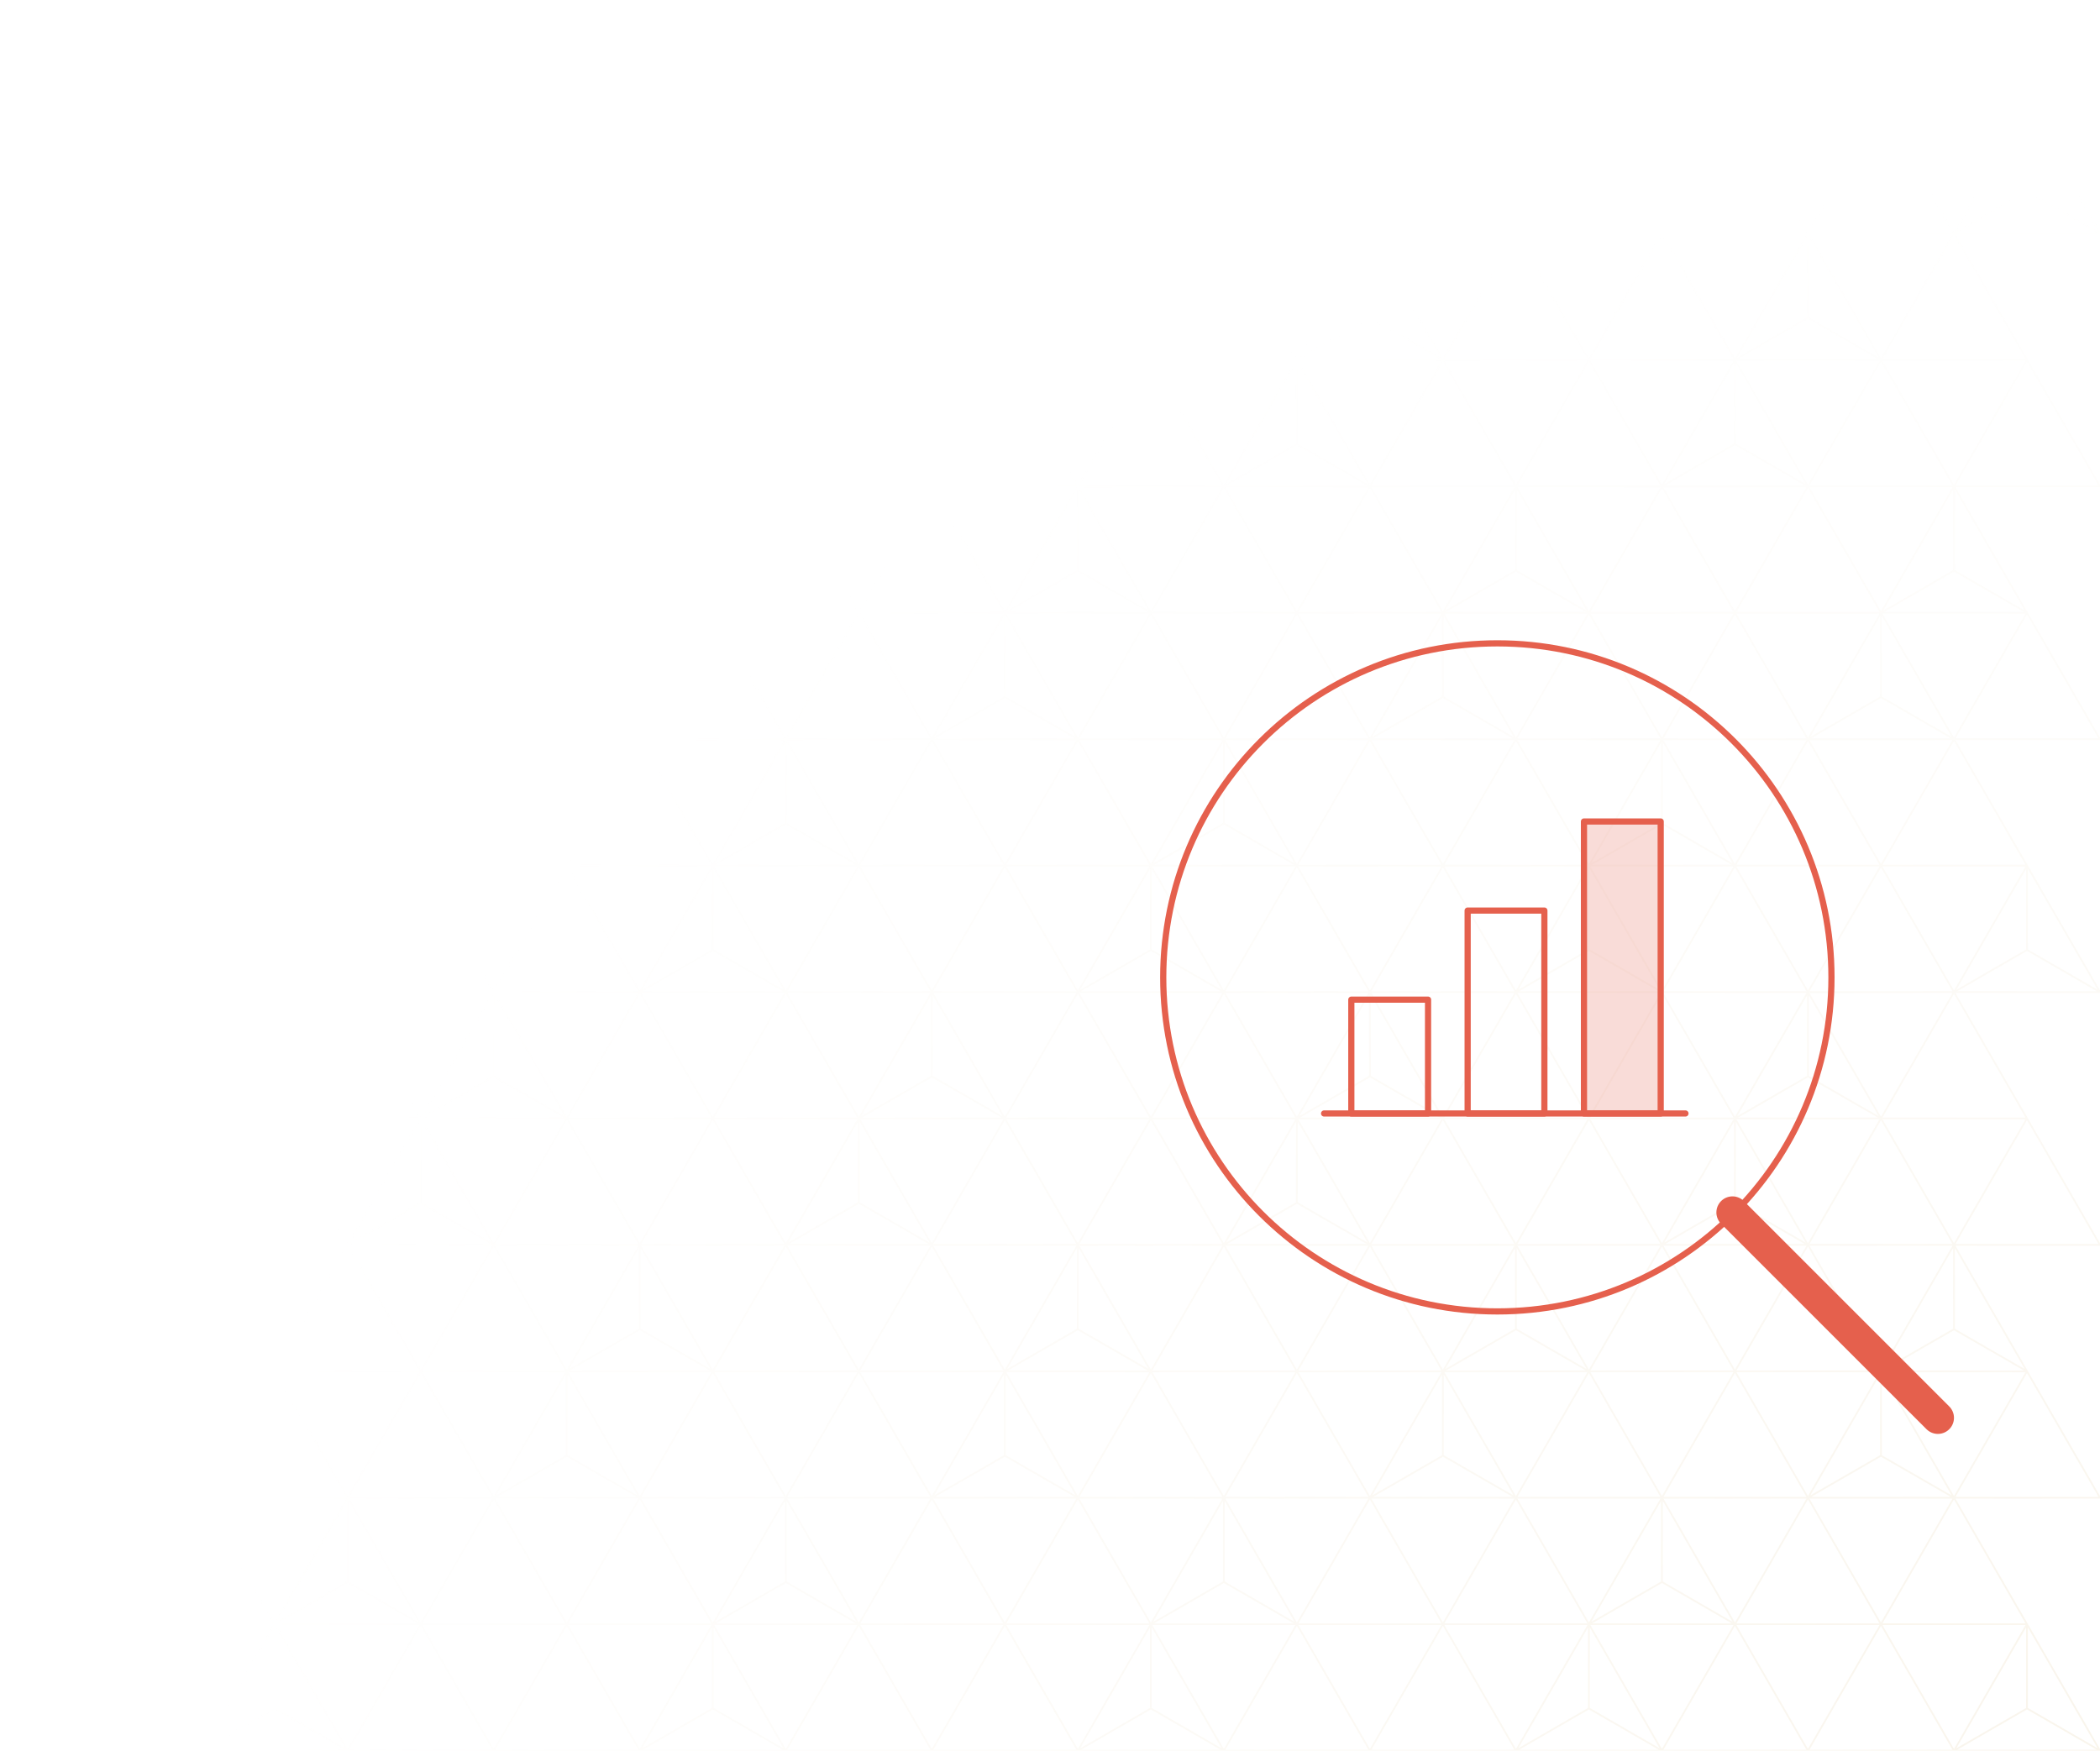
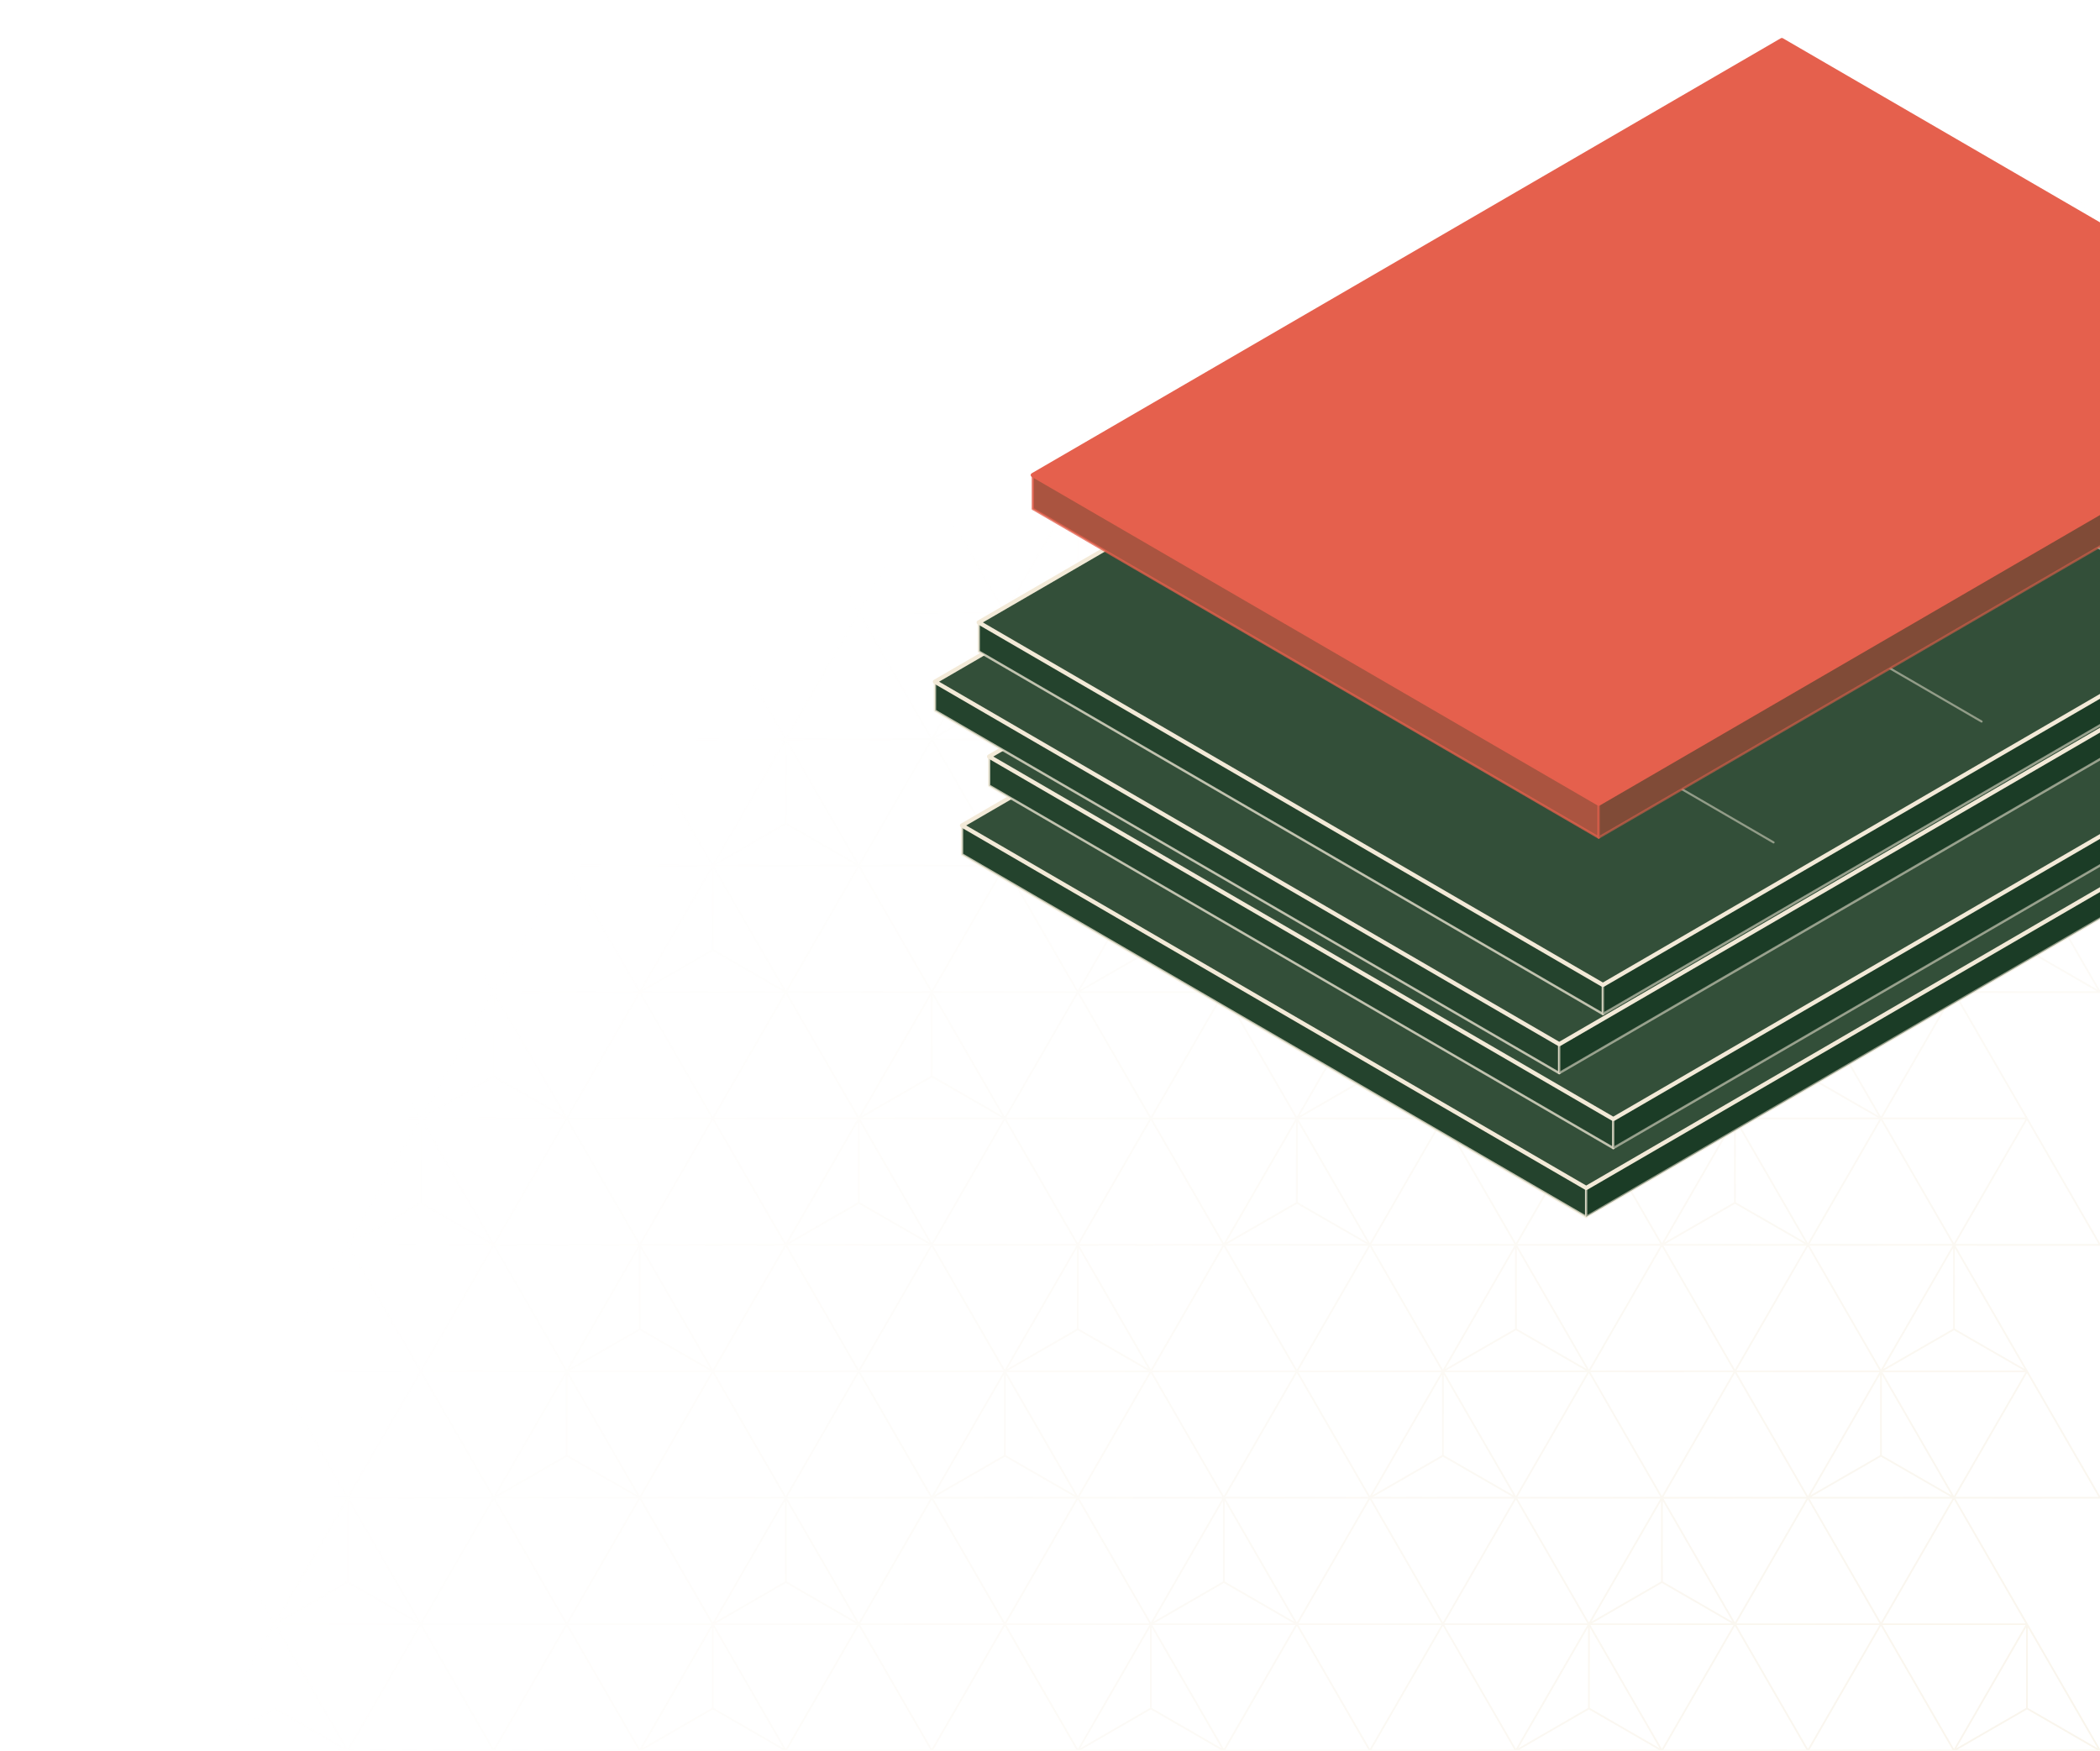
<svg xmlns="http://www.w3.org/2000/svg" width="1697" height="1415" viewBox="0 0 1697 1415" fill="none">
  <defs>
    <radialGradient id="fade" cx="1" cy="1" r="1.05" gradientUnits="objectBoundingBox">
      <stop offset="0" stop-color="#fff" stop-opacity="0.5" />
      <stop offset="0.45" stop-color="#fff" stop-opacity="0.22" />
      <stop offset="0.85" stop-color="#fff" stop-opacity="0" />
    </radialGradient>
    <mask id="m">
      <rect width="1697" height="1415" fill="url(#fade)" />
    </mask>
  </defs>
  <g mask="url(#m)" stroke="#f3ead8" stroke-width="1.4" stroke-linecap="round">
    <path d="M1697 1415L1579 1415 M1579 1415L1638 1312.8 M1638 1312.8L1697 1415 M1697 1415L1638 1380.9 M1579 1415L1638 1380.9 M1638 1312.8L1638 1380.9 M1579 1415L1461 1415 M1461 1415L1520 1312.8 M1520 1312.8L1579 1415 M1461 1415L1343 1415 M1343 1415L1402 1312.8 M1402 1312.8L1461 1415 M1343 1415L1225 1415 M1225 1415L1284 1312.8 M1284 1312.8L1343 1415 M1343 1415L1284 1380.9 M1225 1415L1284 1380.9 M1284 1312.8L1284 1380.9 M1225 1415L1107 1415 M1107 1415L1166 1312.8 M1166 1312.8L1225 1415 M1107 1415L989 1415 M989 1415L1048 1312.8 M1048 1312.8L1107 1415 M989 1415L871 1415 M871 1415L930 1312.8 M930 1312.8L989 1415 M989 1415L930 1380.9 M871 1415L930 1380.9 M930 1312.8L930 1380.9 M871 1415L753 1415 M753 1415L812 1312.8 M812 1312.8L871 1415 M753 1415L635 1415 M635 1415L694 1312.8 M694 1312.8L753 1415 M635 1415L517 1415 M517 1415L576 1312.8 M576 1312.8L635 1415 M635 1415L576 1380.9 M517 1415L576 1380.9 M576 1312.8L576 1380.9 M517 1415L399 1415 M399 1415L458 1312.8 M458 1312.8L517 1415 M399 1415L281 1415 M281 1415L340 1312.8 M340 1312.8L399 1415 M281 1415L163 1415 M163 1415L222 1312.8 M222 1312.8L281 1415 M281 1415L222 1380.9 M163 1415L222 1380.9 M222 1312.8L222 1380.9 M163 1415L45 1415 M45 1415L104 1312.8 M104 1312.8L163 1415 M45 1415L-73 1415 M-73 1415L-14 1312.8 M-14 1312.8L45 1415 M-73 1415L-191 1415 M-191 1415L-132 1312.8 M-132 1312.8L-73 1415 M-73 1415L-132 1380.9 M-191 1415L-132 1380.9 M-132 1312.8L-132 1380.9 M-191 1415L-309 1415 M-309 1415L-250 1312.8 M-250 1312.8L-191 1415 M1638 1312.8L1520 1312.8 M1520 1312.8L1579 1210.6 M1579 1210.6L1638 1312.8 M1520 1312.8L1402 1312.8 M1402 1312.8L1461 1210.6 M1461 1210.6L1520 1312.8 M1402 1312.8L1284 1312.8 M1284 1312.8L1343 1210.6 M1343 1210.6L1402 1312.8 M1402 1312.8L1343 1278.7 M1284 1312.8L1343 1278.7 M1343 1210.6L1343 1278.7 M1284 1312.8L1166 1312.8 M1166 1312.8L1225 1210.6 M1225 1210.6L1284 1312.8 M1166 1312.8L1048 1312.8 M1048 1312.8L1107 1210.6 M1107 1210.6L1166 1312.8 M1048 1312.8L930 1312.8 M930 1312.8L989 1210.6 M989 1210.6L1048 1312.8 M1048 1312.8L989 1278.7 M930 1312.8L989 1278.7 M989 1210.6L989 1278.7 M930 1312.8L812 1312.8 M812 1312.8L871 1210.6 M871 1210.6L930 1312.8 M812 1312.8L694 1312.8 M694 1312.8L753 1210.6 M753 1210.6L812 1312.8 M694 1312.8L576 1312.8 M576 1312.8L635 1210.6 M635 1210.6L694 1312.8 M694 1312.8L635 1278.7 M576 1312.8L635 1278.7 M635 1210.6L635 1278.7 M576 1312.8L458 1312.8 M458 1312.8L517 1210.6 M517 1210.6L576 1312.8 M458 1312.8L340 1312.8 M340 1312.8L399 1210.6 M399 1210.6L458 1312.8 M340 1312.8L222 1312.8 M222 1312.8L281 1210.6 M281 1210.6L340 1312.8 M340 1312.8L281 1278.7 M222 1312.8L281 1278.7 M281 1210.6L281 1278.7 M222 1312.8L104 1312.8 M104 1312.8L163 1210.6 M163 1210.6L222 1312.8 M104 1312.8L-14 1312.8 M-14 1312.8L45 1210.6 M45 1210.6L104 1312.8 M-14 1312.8L-132 1312.8 M-132 1312.8L-73 1210.6 M-73 1210.6L-14 1312.8 M-14 1312.8L-73 1278.7 M-132 1312.8L-73 1278.7 M-73 1210.6L-73 1278.7 M-132 1312.8L-250 1312.8 M-250 1312.8L-191 1210.6 M-191 1210.6L-132 1312.8 M-250 1312.8L-368 1312.8 M-368 1312.8L-309 1210.6 M-309 1210.6L-250 1312.8 M1697 1210.6L1579 1210.6 M1579 1210.6L1638 1108.4 M1638 1108.4L1697 1210.6 M1579 1210.6L1461 1210.6 M1461 1210.6L1520 1108.4 M1520 1108.4L1579 1210.6 M1579 1210.6L1520 1176.6 M1461 1210.6L1520 1176.6 M1520 1108.4L1520 1176.6 M1461 1210.6L1343 1210.6 M1343 1210.6L1402 1108.4 M1402 1108.4L1461 1210.6 M1343 1210.6L1225 1210.6 M1225 1210.6L1284 1108.4 M1284 1108.4L1343 1210.6 M1225 1210.6L1107 1210.6 M1107 1210.6L1166 1108.4 M1166 1108.4L1225 1210.6 M1225 1210.6L1166 1176.6 M1107 1210.6L1166 1176.6 M1166 1108.4L1166 1176.6 M1107 1210.6L989 1210.6 M989 1210.6L1048 1108.4 M1048 1108.4L1107 1210.6 M989 1210.6L871 1210.6 M871 1210.6L930 1108.4 M930 1108.4L989 1210.6 M871 1210.6L753 1210.6 M753 1210.6L812 1108.4 M812 1108.4L871 1210.6 M871 1210.6L812 1176.6 M753 1210.6L812 1176.6 M812 1108.4L812 1176.6 M753 1210.6L635 1210.6 M635 1210.6L694 1108.4 M694 1108.4L753 1210.6 M635 1210.6L517 1210.6 M517 1210.6L576 1108.4 M576 1108.4L635 1210.6 M517 1210.6L399 1210.6 M399 1210.6L458 1108.4 M458 1108.4L517 1210.6 M517 1210.6L458 1176.6 M399 1210.6L458 1176.6 M458 1108.4L458 1176.6 M399 1210.6L281 1210.6 M281 1210.6L340 1108.4 M340 1108.4L399 1210.6 M281 1210.6L163 1210.6 M163 1210.6L222 1108.4 M222 1108.4L281 1210.6 M163 1210.6L45 1210.6 M45 1210.6L104 1108.4 M104 1108.4L163 1210.6 M163 1210.6L104 1176.6 M45 1210.6L104 1176.6 M104 1108.4L104 1176.6 M45 1210.6L-73 1210.6 M-73 1210.6L-14 1108.4 M-14 1108.4L45 1210.6 M-73 1210.6L-191 1210.6 M-191 1210.6L-132 1108.4 M-132 1108.4L-73 1210.6 M-191 1210.6L-309 1210.6 M-309 1210.6L-250 1108.4 M-250 1108.4L-191 1210.6 M-191 1210.6L-250 1176.6 M-309 1210.6L-250 1176.6 M-250 1108.4L-250 1176.6 M1638 1108.4L1520 1108.4 M1520 1108.4L1579 1006.2 M1579 1006.2L1638 1108.4 M1638 1108.4L1579 1074.4 M1520 1108.4L1579 1074.4 M1579 1006.2L1579 1074.4 M1520 1108.4L1402 1108.4 M1402 1108.4L1461 1006.2 M1461 1006.2L1520 1108.4 M1402 1108.4L1284 1108.4 M1284 1108.4L1343 1006.2 M1343 1006.2L1402 1108.4 M1284 1108.4L1166 1108.4 M1166 1108.4L1225 1006.2 M1225 1006.2L1284 1108.4 M1284 1108.4L1225 1074.4 M1166 1108.4L1225 1074.4 M1225 1006.2L1225 1074.4 M1166 1108.4L1048 1108.4 M1048 1108.4L1107 1006.2 M1107 1006.2L1166 1108.4 M1048 1108.4L930 1108.4 M930 1108.4L989 1006.2 M989 1006.2L1048 1108.4 M930 1108.4L812 1108.4 M812 1108.4L871 1006.2 M871 1006.2L930 1108.4 M930 1108.4L871 1074.4 M812 1108.4L871 1074.4 M871 1006.2L871 1074.4 M812 1108.4L694 1108.4 M694 1108.4L753 1006.2 M753 1006.2L812 1108.4 M694 1108.4L576 1108.4 M576 1108.4L635 1006.2 M635 1006.2L694 1108.4 M576 1108.4L458 1108.4 M458 1108.4L517 1006.2 M517 1006.2L576 1108.4 M576 1108.4L517 1074.4 M458 1108.4L517 1074.4 M517 1006.2L517 1074.4 M458 1108.4L340 1108.4 M340 1108.4L399 1006.2 M399 1006.2L458 1108.4 M340 1108.4L222 1108.4 M222 1108.4L281 1006.2 M281 1006.2L340 1108.4 M222 1108.4L104 1108.4 M104 1108.4L163 1006.2 M163 1006.2L222 1108.4 M222 1108.4L163 1074.4 M104 1108.4L163 1074.4 M163 1006.2L163 1074.4 M104 1108.4L-14 1108.4 M-14 1108.4L45 1006.2 M45 1006.2L104 1108.4 M-14 1108.4L-132 1108.4 M-132 1108.4L-73 1006.2 M-73 1006.2L-14 1108.4 M-132 1108.4L-250 1108.4 M-250 1108.4L-191 1006.2 M-191 1006.2L-132 1108.4 M-132 1108.4L-191 1074.4 M-250 1108.4L-191 1074.4 M-191 1006.2L-191 1074.4 M-250 1108.4L-368 1108.4 M-368 1108.4L-309 1006.2 M-309 1006.2L-250 1108.4 M1697 1006.2L1579 1006.2 M1579 1006.2L1638 904 M1638 904L1697 1006.2 M1579 1006.2L1461 1006.2 M1461 1006.2L1520 904 M1520 904L1579 1006.2 M1461 1006.2L1343 1006.2 M1343 1006.2L1402 904 M1402 904L1461 1006.2 M1461 1006.2L1402 972.2 M1343 1006.2L1402 972.2 M1402 904L1402 972.2 M1343 1006.2L1225 1006.2 M1225 1006.2L1284 904 M1284 904L1343 1006.2 M1225 1006.2L1107 1006.2 M1107 1006.2L1166 904 M1166 904L1225 1006.2 M1107 1006.2L989 1006.2 M989 1006.2L1048 904 M1048 904L1107 1006.2 M1107 1006.2L1048 972.2 M989 1006.2L1048 972.2 M1048 904L1048 972.2 M989 1006.2L871 1006.2 M871 1006.2L930 904 M930 904L989 1006.2 M871 1006.2L753 1006.2 M753 1006.2L812 904 M812 904L871 1006.2 M753 1006.2L635 1006.2 M635 1006.2L694 904 M694 904L753 1006.2 M753 1006.2L694 972.2 M635 1006.2L694 972.2 M694 904L694 972.2 M635 1006.2L517 1006.2 M517 1006.2L576 904 M576 904L635 1006.2 M517 1006.2L399 1006.2 M399 1006.2L458 904 M458 904L517 1006.2 M399 1006.2L281 1006.2 M281 1006.2L340 904 M340 904L399 1006.2 M399 1006.2L340 972.2 M281 1006.2L340 972.2 M340 904L340 972.2 M281 1006.2L163 1006.2 M163 1006.2L222 904 M222 904L281 1006.2 M163 1006.2L45 1006.2 M45 1006.2L104 904 M104 904L163 1006.2 M45 1006.2L-73 1006.2 M-73 1006.2L-14 904 M-14 904L45 1006.2 M45 1006.2L-14 972.2 M-73 1006.2L-14 972.2 M-14 904L-14 972.2 M-73 1006.2L-191 1006.2 M-191 1006.2L-132 904 M-132 904L-73 1006.2 M-191 1006.2L-309 1006.2 M-309 1006.2L-250 904 M-250 904L-191 1006.2 M1638 904L1520 904 M1520 904L1579 801.9 M1579 801.9L1638 904 M1520 904L1402 904 M1402 904L1461 801.9 M1461 801.9L1520 904 M1520 904L1461 870 M1402 904L1461 870 M1461 801.9L1461 870 M1402 904L1284 904 M1284 904L1343 801.9 M1343 801.9L1402 904 M1284 904L1166 904 M1166 904L1225 801.9 M1225 801.9L1284 904 M1166 904L1048 904 M1048 904L1107 801.9 M1107 801.9L1166 904 M1166 904L1107 870 M1048 904L1107 870 M1107 801.9L1107 870 M1048 904L930 904 M930 904L989 801.9 M989 801.9L1048 904 M930 904L812 904 M812 904L871 801.9 M871 801.9L930 904 M812 904L694 904 M694 904L753 801.9 M753 801.9L812 904 M812 904L753 870 M694 904L753 870 M753 801.9L753 870 M694 904L576 904 M576 904L635 801.9 M635 801.9L694 904 M576 904L458 904 M458 904L517 801.9 M517 801.9L576 904 M458 904L340 904 M340 904L399 801.9 M399 801.9L458 904 M458 904L399 870 M340 904L399 870 M399 801.9L399 870 M340 904L222 904 M222 904L281 801.9 M281 801.9L340 904 M222 904L104 904 M104 904L163 801.9 M163 801.9L222 904 M104 904L-14 904 M-14 904L45 801.9 M45 801.9L104 904 M104 904L45 870 M-14 904L45 870 M45 801.9L45 870 M-14 904L-132 904 M-132 904L-73 801.9 M-73 801.9L-14 904 M-132 904L-250 904 M-250 904L-191 801.9 M-191 801.9L-132 904 M-250 904L-368 904 M-368 904L-309 801.9 M-309 801.9L-250 904 M-250 904L-309 870 M-368 904L-309 870 M-309 801.9L-309 870 M1697 801.9L1579 801.9 M1579 801.9L1638 699.7 M1638 699.7L1697 801.9 M1697 801.9L1638 767.8 M1579 801.9L1638 767.8 M1638 699.7L1638 767.8 M1579 801.9L1461 801.9 M1461 801.9L1520 699.7 M1520 699.7L1579 801.9 M1461 801.9L1343 801.9 M1343 801.9L1402 699.7 M1402 699.7L1461 801.9 M1343 801.9L1225 801.9 M1225 801.9L1284 699.7 M1284 699.7L1343 801.9 M1343 801.9L1284 767.8 M1225 801.9L1284 767.8 M1284 699.7L1284 767.8 M1225 801.9L1107 801.9 M1107 801.9L1166 699.7 M1166 699.7L1225 801.9 M1107 801.9L989 801.9 M989 801.9L1048 699.7 M1048 699.7L1107 801.9 M989 801.9L871 801.9 M871 801.9L930 699.7 M930 699.7L989 801.9 M989 801.9L930 767.8 M871 801.9L930 767.8 M930 699.7L930 767.8 M871 801.9L753 801.9 M753 801.9L812 699.7 M812 699.7L871 801.9 M753 801.9L635 801.9 M635 801.9L694 699.7 M694 699.7L753 801.9 M635 801.9L517 801.9 M517 801.9L576 699.7 M576 699.7L635 801.9 M635 801.9L576 767.8 M517 801.9L576 767.8 M576 699.7L576 767.8 M517 801.9L399 801.9 M399 801.9L458 699.7 M458 699.7L517 801.9 M399 801.9L281 801.9 M281 801.9L340 699.7 M340 699.7L399 801.9 M281 801.9L163 801.9 M163 801.9L222 699.7 M222 699.7L281 801.9 M281 801.9L222 767.8 M163 801.9L222 767.8 M222 699.7L222 767.8 M163 801.9L45 801.9 M45 801.9L104 699.7 M104 699.7L163 801.9 M45 801.9L-73 801.9 M-73 801.9L-14 699.7 M-14 699.7L45 801.9 M-73 801.9L-191 801.9 M-191 801.9L-132 699.7 M-132 699.7L-73 801.9 M-73 801.9L-132 767.8 M-191 801.9L-132 767.8 M-132 699.7L-132 767.8 M-191 801.9L-309 801.9 M-309 801.9L-250 699.7 M-250 699.7L-191 801.9 M1638 699.7L1520 699.7 M1520 699.7L1579 597.5 M1579 597.5L1638 699.7 M1520 699.7L1402 699.7 M1402 699.7L1461 597.5 M1461 597.5L1520 699.7 M1402 699.7L1284 699.7 M1284 699.7L1343 597.5 M1343 597.5L1402 699.7 M1402 699.7L1343 665.6 M1284 699.7L1343 665.6 M1343 597.5L1343 665.6 M1284 699.7L1166 699.7 M1166 699.7L1225 597.5 M1225 597.5L1284 699.7 M1166 699.7L1048 699.7 M1048 699.7L1107 597.5 M1107 597.5L1166 699.7 M1048 699.7L930 699.7 M930 699.7L989 597.5 M989 597.5L1048 699.7 M1048 699.7L989 665.6 M930 699.7L989 665.6 M989 597.5L989 665.6 M930 699.7L812 699.7 M812 699.7L871 597.5 M871 597.5L930 699.7 M812 699.7L694 699.7 M694 699.7L753 597.5 M753 597.5L812 699.7 M694 699.7L576 699.7 M576 699.7L635 597.5 M635 597.5L694 699.7 M694 699.7L635 665.6 M576 699.7L635 665.6 M635 597.5L635 665.6 M576 699.7L458 699.7 M458 699.7L517 597.5 M517 597.5L576 699.7 M458 699.7L340 699.7 M340 699.7L399 597.5 M399 597.5L458 699.7 M340 699.7L222 699.7 M222 699.7L281 597.5 M281 597.5L340 699.7 M340 699.7L281 665.6 M222 699.7L281 665.6 M281 597.5L281 665.6 M222 699.7L104 699.7 M104 699.7L163 597.5 M163 597.5L222 699.7 M104 699.7L-14 699.7 M-14 699.7L45 597.5 M45 597.5L104 699.7 M-14 699.7L-132 699.7 M-132 699.7L-73 597.5 M-73 597.5L-14 699.7 M-14 699.7L-73 665.6 M-132 699.7L-73 665.6 M-73 597.5L-73 665.6 M-132 699.7L-250 699.7 M-250 699.7L-191 597.5 M-191 597.5L-132 699.7 M-250 699.7L-368 699.7 M-368 699.7L-309 597.5 M-309 597.5L-250 699.7 M1697 597.5L1579 597.5 M1579 597.5L1638 495.3 M1638 495.3L1697 597.5 M1579 597.5L1461 597.5 M1461 597.5L1520 495.3 M1520 495.3L1579 597.5 M1579 597.5L1520 563.4 M1461 597.5L1520 563.4 M1520 495.3L1520 563.4 M1461 597.5L1343 597.5 M1343 597.5L1402 495.3 M1402 495.3L1461 597.5 M1343 597.5L1225 597.5 M1225 597.5L1284 495.3 M1284 495.3L1343 597.5 M1225 597.5L1107 597.5 M1107 597.5L1166 495.3 M1166 495.3L1225 597.5 M1225 597.5L1166 563.4 M1107 597.5L1166 563.4 M1166 495.3L1166 563.4 M1107 597.5L989 597.5 M989 597.5L1048 495.3 M1048 495.3L1107 597.5 M989 597.5L871 597.5 M871 597.5L930 495.3 M930 495.3L989 597.5 M871 597.5L753 597.5 M753 597.5L812 495.3 M812 495.3L871 597.5 M871 597.5L812 563.4 M753 597.5L812 563.4 M812 495.3L812 563.4 M753 597.5L635 597.5 M635 597.5L694 495.3 M694 495.3L753 597.5 M635 597.5L517 597.5 M517 597.5L576 495.3 M576 495.3L635 597.5 M517 597.5L399 597.5 M399 597.5L458 495.3 M458 495.3L517 597.5 M517 597.5L458 563.4 M399 597.5L458 563.4 M458 495.3L458 563.4 M399 597.5L281 597.5 M281 597.5L340 495.3 M340 495.3L399 597.5 M281 597.5L163 597.5 M163 597.5L222 495.3 M222 495.3L281 597.5 M163 597.5L45 597.5 M45 597.5L104 495.3 M104 495.3L163 597.5 M163 597.5L104 563.4 M45 597.5L104 563.4 M104 495.3L104 563.4 M45 597.5L-73 597.5 M-73 597.5L-14 495.3 M-14 495.3L45 597.5 M-73 597.5L-191 597.5 M-191 597.5L-132 495.3 M-132 495.3L-73 597.5 M-191 597.5L-309 597.5 M-309 597.5L-250 495.3 M-250 495.3L-191 597.5 M-191 597.5L-250 563.4 M-309 597.5L-250 563.4 M-250 495.3L-250 563.4 M1638 495.3L1520 495.3 M1520 495.3L1579 393.1 M1579 393.1L1638 495.3 M1638 495.3L1579 461.2 M1520 495.3L1579 461.2 M1579 393.1L1579 461.2 M1520 495.3L1402 495.3 M1402 495.3L1461 393.1 M1461 393.1L1520 495.3 M1402 495.3L1284 495.3 M1284 495.3L1343 393.1 M1343 393.1L1402 495.3 M1284 495.3L1166 495.3 M1166 495.3L1225 393.1 M1225 393.1L1284 495.3 M1284 495.3L1225 461.2 M1166 495.3L1225 461.2 M1225 393.1L1225 461.2 M1166 495.3L1048 495.3 M1048 495.3L1107 393.1 M1107 393.1L1166 495.3 M1048 495.3L930 495.3 M930 495.3L989 393.1 M989 393.1L1048 495.3 M930 495.3L812 495.3 M812 495.3L871 393.1 M871 393.1L930 495.3 M930 495.3L871 461.2 M812 495.3L871 461.2 M871 393.1L871 461.2 M812 495.3L694 495.3 M694 495.3L753 393.1 M753 393.1L812 495.3 M694 495.3L576 495.3 M576 495.3L635 393.1 M635 393.1L694 495.3 M576 495.3L458 495.3 M458 495.3L517 393.1 M517 393.1L576 495.3 M576 495.3L517 461.2 M458 495.3L517 461.2 M517 393.1L517 461.2 M458 495.3L340 495.3 M340 495.3L399 393.1 M399 393.1L458 495.3 M340 495.3L222 495.3 M222 495.3L281 393.1 M281 393.1L340 495.3 M222 495.3L104 495.3 M104 495.3L163 393.1 M163 393.1L222 495.3 M222 495.3L163 461.2 M104 495.3L163 461.2 M163 393.1L163 461.2 M104 495.3L-14 495.3 M-14 495.3L45 393.1 M45 393.1L104 495.3 M-14 495.3L-132 495.3 M-132 495.3L-73 393.1 M-73 393.1L-14 495.3 M-132 495.3L-250 495.3 M-250 495.3L-191 393.1 M-191 393.1L-132 495.3 M-132 495.3L-191 461.2 M-250 495.3L-191 461.2 M-191 393.1L-191 461.2 M-250 495.3L-368 495.3 M-368 495.3L-309 393.1 M-309 393.1L-250 495.3 M1697 393.1L1579 393.1 M1579 393.1L1638 290.9 M1638 290.9L1697 393.1 M1579 393.1L1461 393.1 M1461 393.1L1520 290.9 M1520 290.9L1579 393.1 M1461 393.1L1343 393.1 M1343 393.1L1402 290.9 M1402 290.9L1461 393.1 M1461 393.1L1402 359 M1343 393.1L1402 359 M1402 290.9L1402 359 M1343 393.1L1225 393.1 M1225 393.1L1284 290.9 M1284 290.9L1343 393.1 M1225 393.1L1107 393.1 M1107 393.1L1166 290.9 M1166 290.9L1225 393.1 M1107 393.1L989 393.1 M989 393.1L1048 290.9 M1048 290.9L1107 393.1 M1107 393.1L1048 359 M989 393.1L1048 359 M1048 290.9L1048 359 M989 393.1L871 393.1 M871 393.1L930 290.9 M930 290.9L989 393.1 M871 393.1L753 393.1 M753 393.1L812 290.9 M812 290.9L871 393.1 M753 393.1L635 393.1 M635 393.1L694 290.9 M694 290.9L753 393.1 M753 393.1L694 359 M635 393.1L694 359 M694 290.9L694 359 M635 393.1L517 393.1 M517 393.1L576 290.9 M576 290.9L635 393.1 M517 393.1L399 393.1 M399 393.1L458 290.9 M458 290.9L517 393.1 M399 393.1L281 393.1 M281 393.1L340 290.9 M340 290.9L399 393.1 M399 393.1L340 359 M281 393.1L340 359 M340 290.9L340 359 M281 393.1L163 393.1 M163 393.1L222 290.9 M222 290.9L281 393.1 M163 393.1L45 393.1 M45 393.1L104 290.9 M104 290.9L163 393.1 M45 393.1L-73 393.1 M-73 393.1L-14 290.9 M-14 290.9L45 393.1 M45 393.1L-14 359 M-73 393.1L-14 359 M-14 290.9L-14 359 M-73 393.1L-191 393.1 M-191 393.1L-132 290.9 M-132 290.9L-73 393.1 M-191 393.1L-309 393.1 M-309 393.1L-250 290.9 M-250 290.9L-191 393.1 M1638 290.9L1520 290.9 M1520 290.9L1579 188.7 M1579 188.7L1638 290.9 M1520 290.9L1402 290.9 M1402 290.9L1461 188.7 M1461 188.7L1520 290.9 M1520 290.9L1461 256.8 M1402 290.9L1461 256.8 M1461 188.7L1461 256.8 M1402 290.9L1284 290.9 M1284 290.9L1343 188.7 M1343 188.7L1402 290.9 M1284 290.9L1166 290.9 M1166 290.9L1225 188.7 M1225 188.7L1284 290.9 M1166 290.9L1048 290.9 M1048 290.9L1107 188.7 M1107 188.7L1166 290.9 M1166 290.9L1107 256.8 M1048 290.9L1107 256.8 M1107 188.7L1107 256.8 M1048 290.9L930 290.9 M930 290.9L989 188.7 M989 188.7L1048 290.9 M930 290.9L812 290.9 M812 290.9L871 188.7 M871 188.7L930 290.9 M812 290.9L694 290.9 M694 290.9L753 188.7 M753 188.7L812 290.9 M812 290.9L753 256.8 M694 290.9L753 256.8 M753 188.7L753 256.8 M694 290.9L576 290.9 M576 290.9L635 188.7 M635 188.7L694 290.9 M576 290.9L458 290.9 M458 290.9L517 188.7 M517 188.7L576 290.9 M458 290.9L340 290.9 M340 290.9L399 188.7 M399 188.7L458 290.9 M458 290.9L399 256.8 M340 290.9L399 256.8 M399 188.7L399 256.8 M340 290.9L222 290.9 M222 290.9L281 188.7 M281 188.7L340 290.9 M222 290.9L104 290.9 M104 290.9L163 188.7 M163 188.7L222 290.9 M104 290.9L-14 290.9 M-14 290.9L45 188.7 M45 188.7L104 290.9 M104 290.9L45 256.8 M-14 290.9L45 256.8 M45 188.7L45 256.8 M-14 290.9L-132 290.9 M-132 290.9L-73 188.7 M-73 188.7L-14 290.9 M-132 290.9L-250 290.9 M-250 290.9L-191 188.7 M-191 188.7L-132 290.9 M-250 290.9L-368 290.9 M-368 290.9L-309 188.7 M-309 188.7L-250 290.9 M-250 290.9L-309 256.8 M-368 290.9L-309 256.8 M-309 188.7L-309 256.8 M1697 188.7L1579 188.7 M1579 188.7L1638 86.5 M1638 86.5L1697 188.7 M1697 188.7L1638 154.6 M1579 188.7L1638 154.6 M1638 86.5L1638 154.6 M1579 188.7L1461 188.7 M1461 188.7L1520 86.5 M1520 86.5L1579 188.7 M1461 188.7L1343 188.7 M1343 188.7L1402 86.5 M1402 86.5L1461 188.7 M1343 188.7L1225 188.7 M1225 188.7L1284 86.5 M1284 86.5L1343 188.7 M1343 188.7L1284 154.6 M1225 188.7L1284 154.6 M1284 86.5L1284 154.6 M1225 188.7L1107 188.7 M1107 188.7L1166 86.5 M1166 86.5L1225 188.7 M1107 188.7L989 188.7 M989 188.7L1048 86.5 M1048 86.5L1107 188.7 M989 188.7L871 188.7 M871 188.7L930 86.5 M930 86.5L989 188.7 M989 188.7L930 154.6 M871 188.7L930 154.6 M930 86.5L930 154.6 M871 188.7L753 188.7 M753 188.7L812 86.5 M812 86.5L871 188.7 M753 188.7L635 188.7 M635 188.7L694 86.5 M694 86.5L753 188.7 M635 188.7L517 188.7 M517 188.7L576 86.5 M576 86.5L635 188.7 M635 188.7L576 154.6 M517 188.7L576 154.6 M576 86.5L576 154.6 M517 188.7L399 188.7 M399 188.7L458 86.5 M458 86.5L517 188.7 M399 188.7L281 188.7 M281 188.7L340 86.5 M340 86.5L399 188.7 M281 188.7L163 188.7 M163 188.7L222 86.5 M222 86.5L281 188.7 M281 188.7L222 154.6 M163 188.7L222 154.6 M222 86.5L222 154.6 M163 188.7L45 188.7 M45 188.7L104 86.5 M104 86.5L163 188.7 M45 188.7L-73 188.7 M-73 188.7L-14 86.5 M-14 86.5L45 188.7 M-73 188.7L-191 188.7 M-191 188.7L-132 86.5 M-132 86.5L-73 188.7 M-73 188.7L-132 154.6 M-191 188.7L-132 154.6 M-132 86.5L-132 154.6 M-191 188.7L-309 188.7 M-309 188.7L-250 86.5 M-250 86.5L-191 188.7 M1638 86.5L1520 86.5 M1520 86.5L1579 -15.7 M1579 -15.7L1638 86.5 M1520 86.5L1402 86.5 M1402 86.5L1461 -15.7 M1461 -15.7L1520 86.5 M1402 86.5L1284 86.5 M1284 86.5L1343 -15.7 M1343 -15.7L1402 86.5 M1402 86.5L1343 52.5 M1284 86.5L1343 52.5 M1343 -15.7L1343 52.5 M1284 86.5L1166 86.5 M1166 86.5L1225 -15.7 M1225 -15.7L1284 86.5 M1166 86.5L1048 86.5 M1048 86.5L1107 -15.7 M1107 -15.7L1166 86.5 M1048 86.5L930 86.5 M930 86.5L989 -15.7 M989 -15.7L1048 86.5 M1048 86.5L989 52.5 M930 86.5L989 52.5 M989 -15.7L989 52.5 M930 86.5L812 86.5 M812 86.5L871 -15.7 M871 -15.7L930 86.5 M812 86.5L694 86.5 M694 86.5L753 -15.7 M753 -15.7L812 86.5 M694 86.5L576 86.5 M576 86.5L635 -15.7 M635 -15.7L694 86.5 M694 86.5L635 52.5 M576 86.5L635 52.5 M635 -15.7L635 52.5 M576 86.5L458 86.5 M458 86.5L517 -15.7 M517 -15.7L576 86.5 M458 86.5L340 86.5 M340 86.5L399 -15.7 M399 -15.7L458 86.5 M340 86.5L222 86.5 M222 86.5L281 -15.7 M281 -15.7L340 86.5 M340 86.5L281 52.5 M222 86.5L281 52.5 M281 -15.7L281 52.5 M222 86.5L104 86.5 M104 86.5L163 -15.7 M163 -15.7L222 86.5 M104 86.5L-14 86.5 M-14 86.5L45 -15.7 M45 -15.7L104 86.5 M-14 86.5L-132 86.5 M-132 86.5L-73 -15.7 M-73 -15.7L-14 86.5 M-14 86.5L-73 52.5 M-132 86.5L-73 52.5 M-73 -15.7L-73 52.5 M-132 86.5L-250 86.5 M-250 86.5L-191 -15.7 M-191 -15.7L-132 86.5 M-250 86.5L-368 86.5 M-368 86.5L-309 -15.7 M-309 -15.7L-250 86.5 M1697 -15.7L1579 -15.7 M1579 -15.7L1638 -117.9 M1638 -117.9L1697 -15.7 M1579 -15.7L1461 -15.7 M1461 -15.7L1520 -117.9 M1520 -117.9L1579 -15.7 M1579 -15.7L1520 -49.7 M1461 -15.7L1520 -49.7 M1520 -117.9L1520 -49.7 M1461 -15.7L1343 -15.7 M1343 -15.7L1402 -117.9 M1402 -117.9L1461 -15.7 M1343 -15.7L1225 -15.7 M1225 -15.7L1284 -117.9 M1284 -117.9L1343 -15.7 M1225 -15.7L1107 -15.7 M1107 -15.7L1166 -117.9 M1166 -117.9L1225 -15.7 M1225 -15.7L1166 -49.7 M1107 -15.7L1166 -49.7 M1166 -117.9L1166 -49.7 M1107 -15.7L989 -15.7 M989 -15.7L1048 -117.9 M1048 -117.9L1107 -15.7 M989 -15.7L871 -15.7 M871 -15.7L930 -117.9 M930 -117.9L989 -15.7 M871 -15.7L753 -15.7 M753 -15.7L812 -117.9 M812 -117.9L871 -15.7 M871 -15.7L812 -49.7 M753 -15.7L812 -49.7 M812 -117.9L812 -49.7 M753 -15.7L635 -15.7 M635 -15.7L694 -117.9 M694 -117.9L753 -15.7 M635 -15.7L517 -15.7 M517 -15.7L576 -117.9 M576 -117.9L635 -15.7 M517 -15.7L399 -15.7 M399 -15.7L458 -117.9 M458 -117.9L517 -15.7 M517 -15.7L458 -49.7 M399 -15.7L458 -49.7 M458 -117.9L458 -49.7 M399 -15.7L281 -15.7 M281 -15.7L340 -117.9 M340 -117.9L399 -15.7 M281 -15.7L163 -15.7 M163 -15.7L222 -117.9 M222 -117.9L281 -15.7 M163 -15.7L45 -15.7 M45 -15.7L104 -117.9 M104 -117.9L163 -15.7 M163 -15.7L104 -49.7 M45 -15.7L104 -49.7 M104 -117.9L104 -49.7 M45 -15.7L-73 -15.7 M-73 -15.7L-14 -117.9 M-14 -117.9L45 -15.7 M-73 -15.7L-191 -15.7 M-191 -15.7L-132 -117.9 M-132 -117.9L-73 -15.7 M-191 -15.7L-309 -15.7 M-309 -15.7L-250 -117.9 M-250 -117.9L-191 -15.7 M-191 -15.7L-250 -49.7 M-309 -15.7L-250 -49.7 M-250 -117.9L-250 -49.7" />
  </g>
-   <g fill="none" stroke="#e5604d" stroke-width="5" stroke-linecap="round" stroke-linejoin="round">
-     <circle cx="1210" cy="790" r="270" fill="none" />
-     <line x1="1400" y1="980" x2="1566" y2="1146" fill="none" stroke-width="26" />
-     <rect x="1092" y="808" width="62" height="92" fill="none" />
-     <rect x="1186" y="736" width="62" height="164" fill="none" />
-     <rect x="1280" y="664" width="62" height="236" fill="#e5604d" fill-opacity="0.22" />
-     <line x1="1070" y1="900" x2="1362" y2="900" fill="none" />
+   <g fill="none" stroke-linecap="round" stroke-linejoin="round">
+     <polygon points="777.4,667.2 1281.8,960.2 1281.8,983.6 777.4,690.6" fill="#24432d" stroke="#f3ead8" stroke-width="1.9" stroke-opacity="0.75" />
+     <polygon points="1954.5,569.5 1281.8,960.2 1281.8,983.6 1954.5,593.0" fill="#1b3c26" stroke="#f3ead8" stroke-width="1.9" stroke-opacity="0.55" />
+     <polygon points="1450.0,276.6 1954.5,569.5 1281.8,960.2 777.4,667.2" fill="#334f39" stroke="#f3ead8" stroke-width="3.4" stroke-opacity="1.0" />
+     <polygon points="799.3,611.5 1303.7,904.5 1303.7,928.0 799.3,635.0" fill="#24432d" stroke="#f3ead8" stroke-width="1.9" stroke-opacity="0.75" />
+     <polygon points="1976.3,513.9 1303.7,904.5 1303.7,928.0 1976.3,537.3" fill="#1b3c26" stroke="#f3ead8" stroke-width="1.9" stroke-opacity="0.55" />
+     <polygon points="1471.9,220.9 1976.3,513.9 1303.7,904.5 799.3,611.5" fill="#334f39" stroke="#f3ead8" stroke-width="3.4" stroke-opacity="1.0" />
+     <polygon points="755.5,551.0 1260.0,844.0 1260.0,867.4 755.5,574.4" fill="#24432d" stroke="#f3ead8" stroke-width="1.9" stroke-opacity="0.75" />
+     <polygon points="1932.6,453.3 1260.0,844.0 1260.0,867.4 1932.6,476.8" fill="#1b3c26" stroke="#f3ead8" stroke-width="1.9" stroke-opacity="0.55" />
+     <polygon points="1428.1,160.3 1932.6,453.3 1260.0,844.0 755.5,551.0" fill="#334f39" stroke="#f3ead8" stroke-width="3.4" stroke-opacity="1.0" />
+     <polygon points="790.9,503.1 1295.3,796.1 1295.3,819.6 790.9,526.6" fill="#24432d" stroke="#f3ead8" stroke-width="1.9" stroke-opacity="0.75" />
+     <polygon points="1967.9,405.5 1295.3,796.1 1295.3,819.6 1967.9,428.9" fill="#1b3c26" stroke="#f3ead8" stroke-width="1.9" stroke-opacity="0.55" />
+     <polygon points="1463.5,112.5 1967.9,405.5 1295.3,796.1 790.9,503.1" fill="#334f39" stroke="#f3ead8" stroke-width="3.4" stroke-opacity="1.0" />
+     <line x1="1325.6" y1="227.7" x2="1769.5" y2="485.6" stroke="#f3ead8" stroke-width="1.7" stroke-opacity="0.5" />
+     <line x1="1157.4" y1="325.4" x2="1601.3" y2="583.2" stroke="#f3ead8" stroke-width="1.7" stroke-opacity="0.5" />
+     <line x1="989.3" y1="423.1" x2="1433.2" y2="680.9" stroke="#f3ead8" stroke-width="1.7" stroke-opacity="0.5" />
+     <polygon points="834.6,384.0 1291.9,649.6 1291.9,677.0 834.6,411.3" fill="#aa5440" stroke="#e5604d" stroke-width="1.9" stroke-opacity="0.75" />
+     <polygon points="1897.3,298.0 1291.9,649.6 1291.9,677.0 1897.3,325.4" fill="#804b37" stroke="#e5604d" stroke-width="1.9" stroke-opacity="0.55" />
+     <polygon points="1439.9,32.4 1897.3,298.0 1291.9,649.6 834.6,384.0" fill="#e5604d" stroke="#e5604d" stroke-width="3.4" stroke-opacity="1.0" />
  </g>
</svg>
